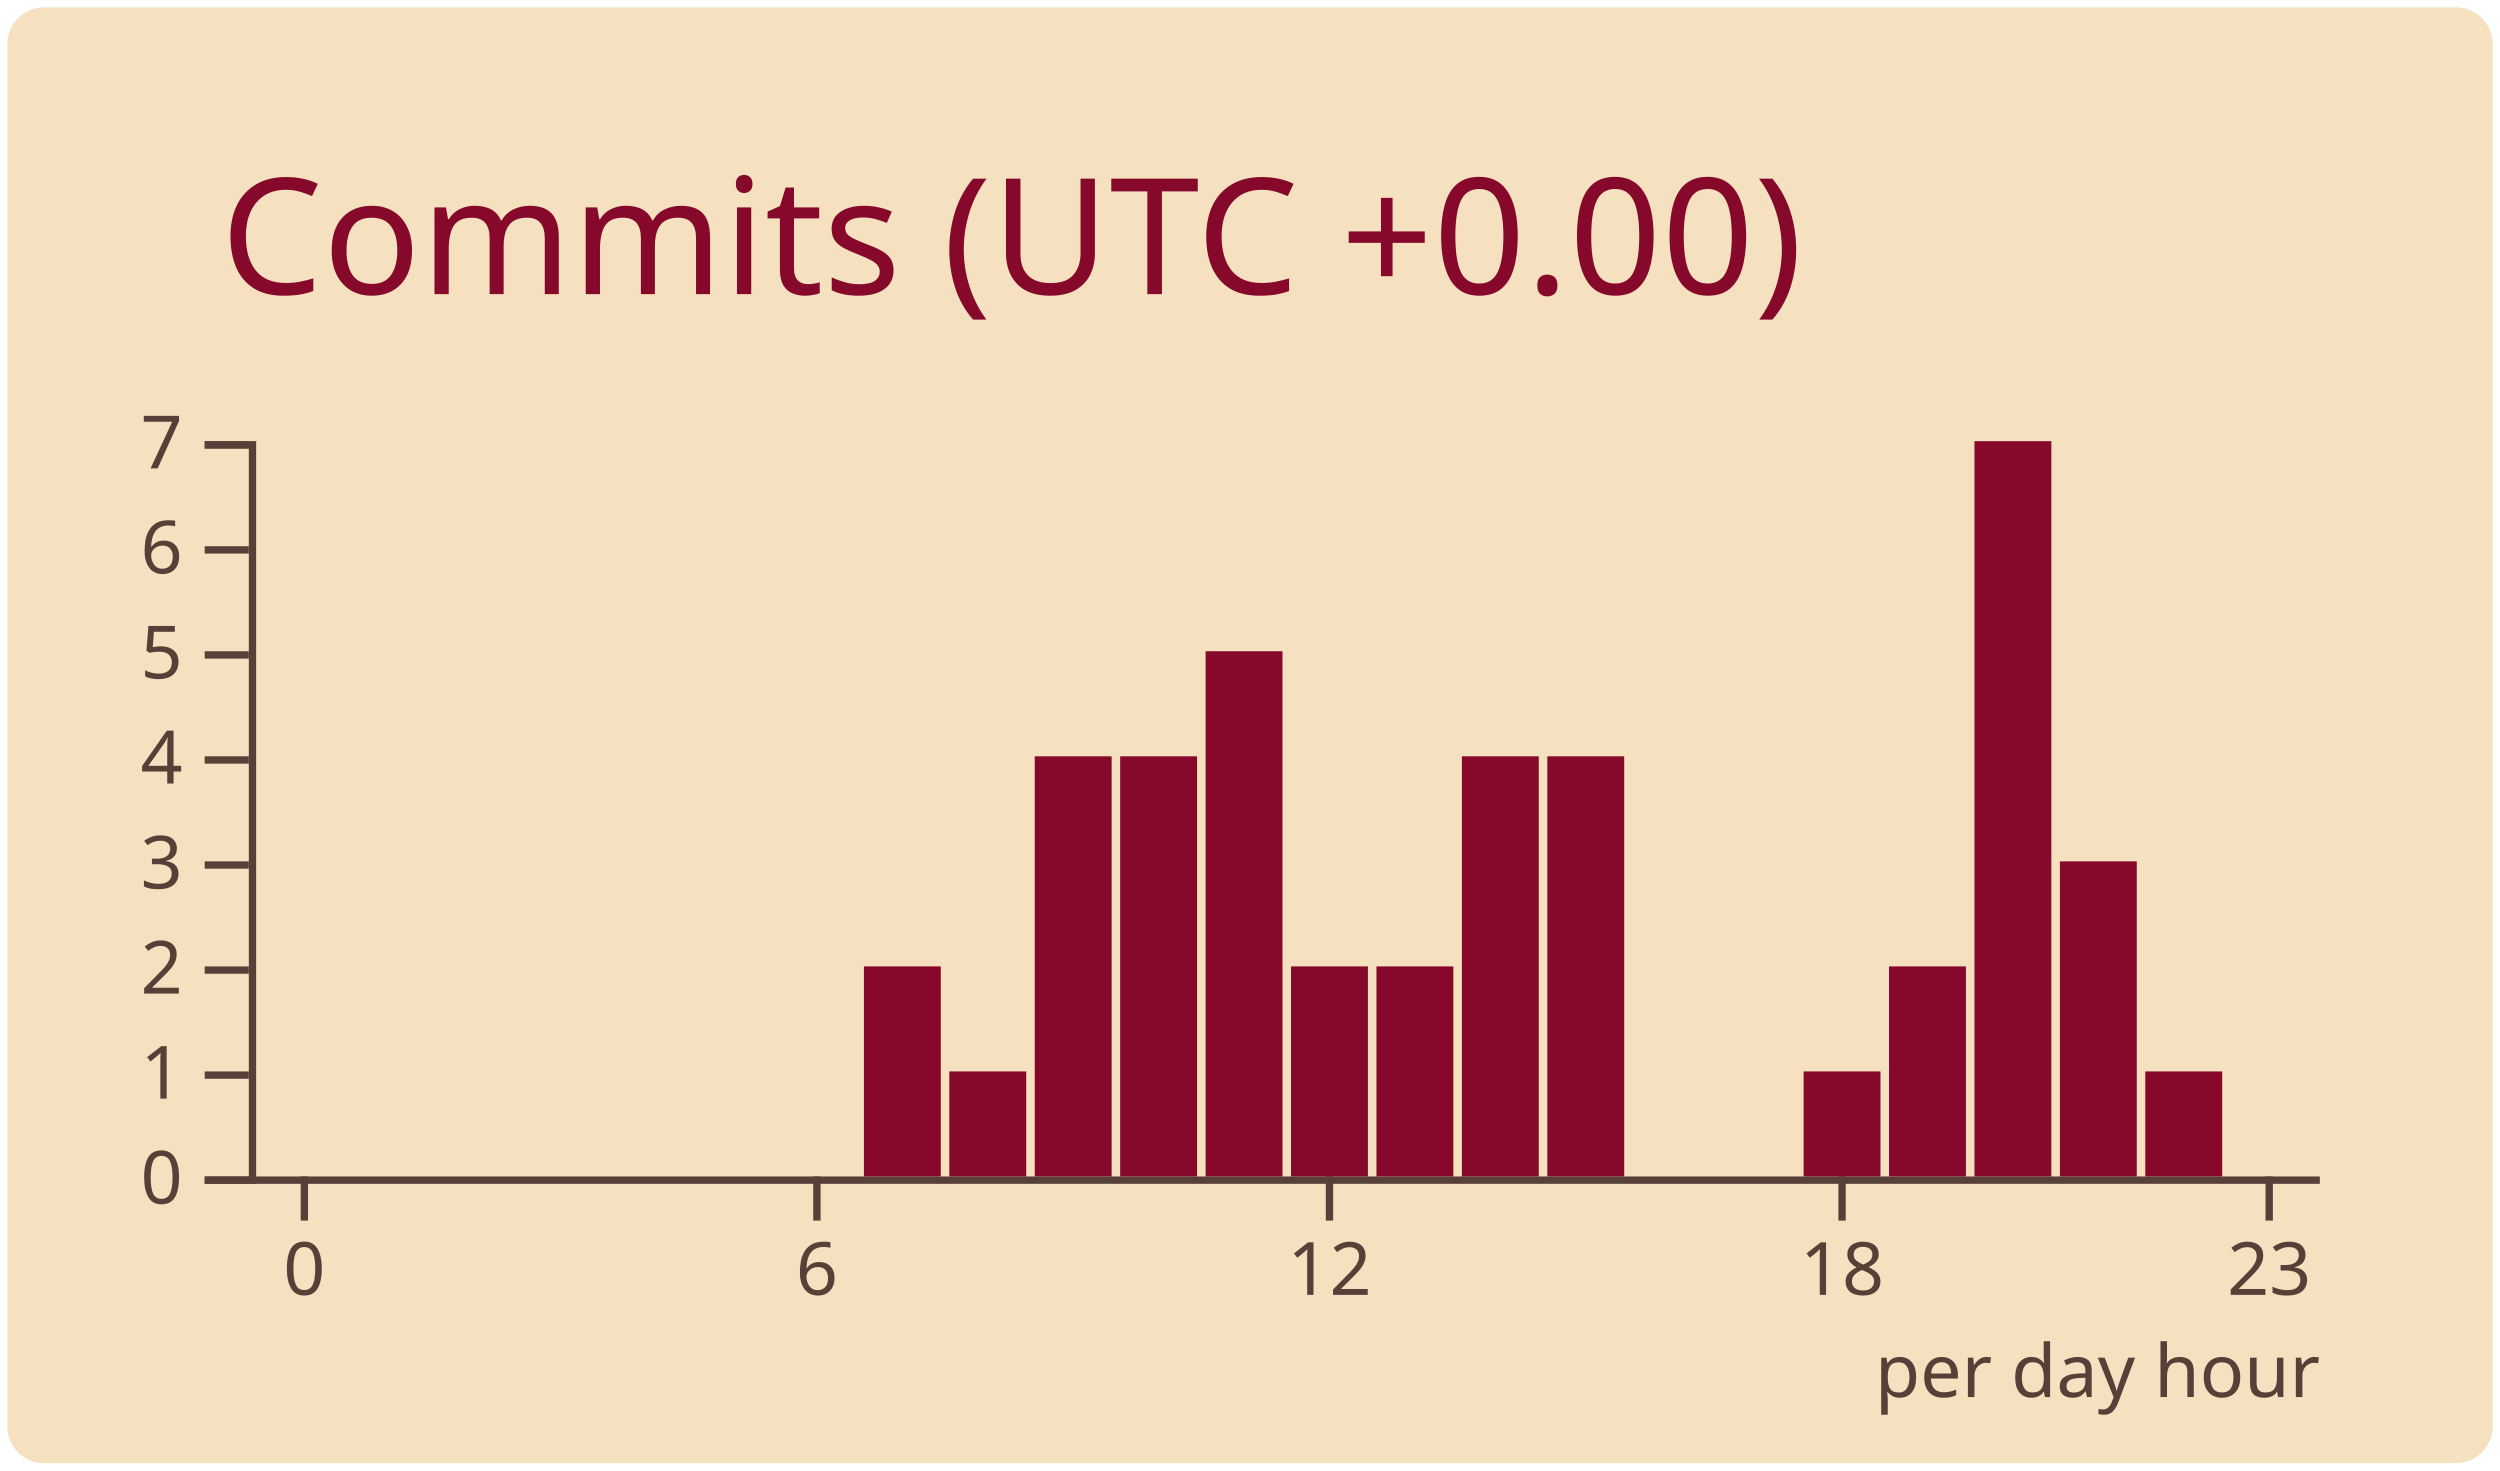
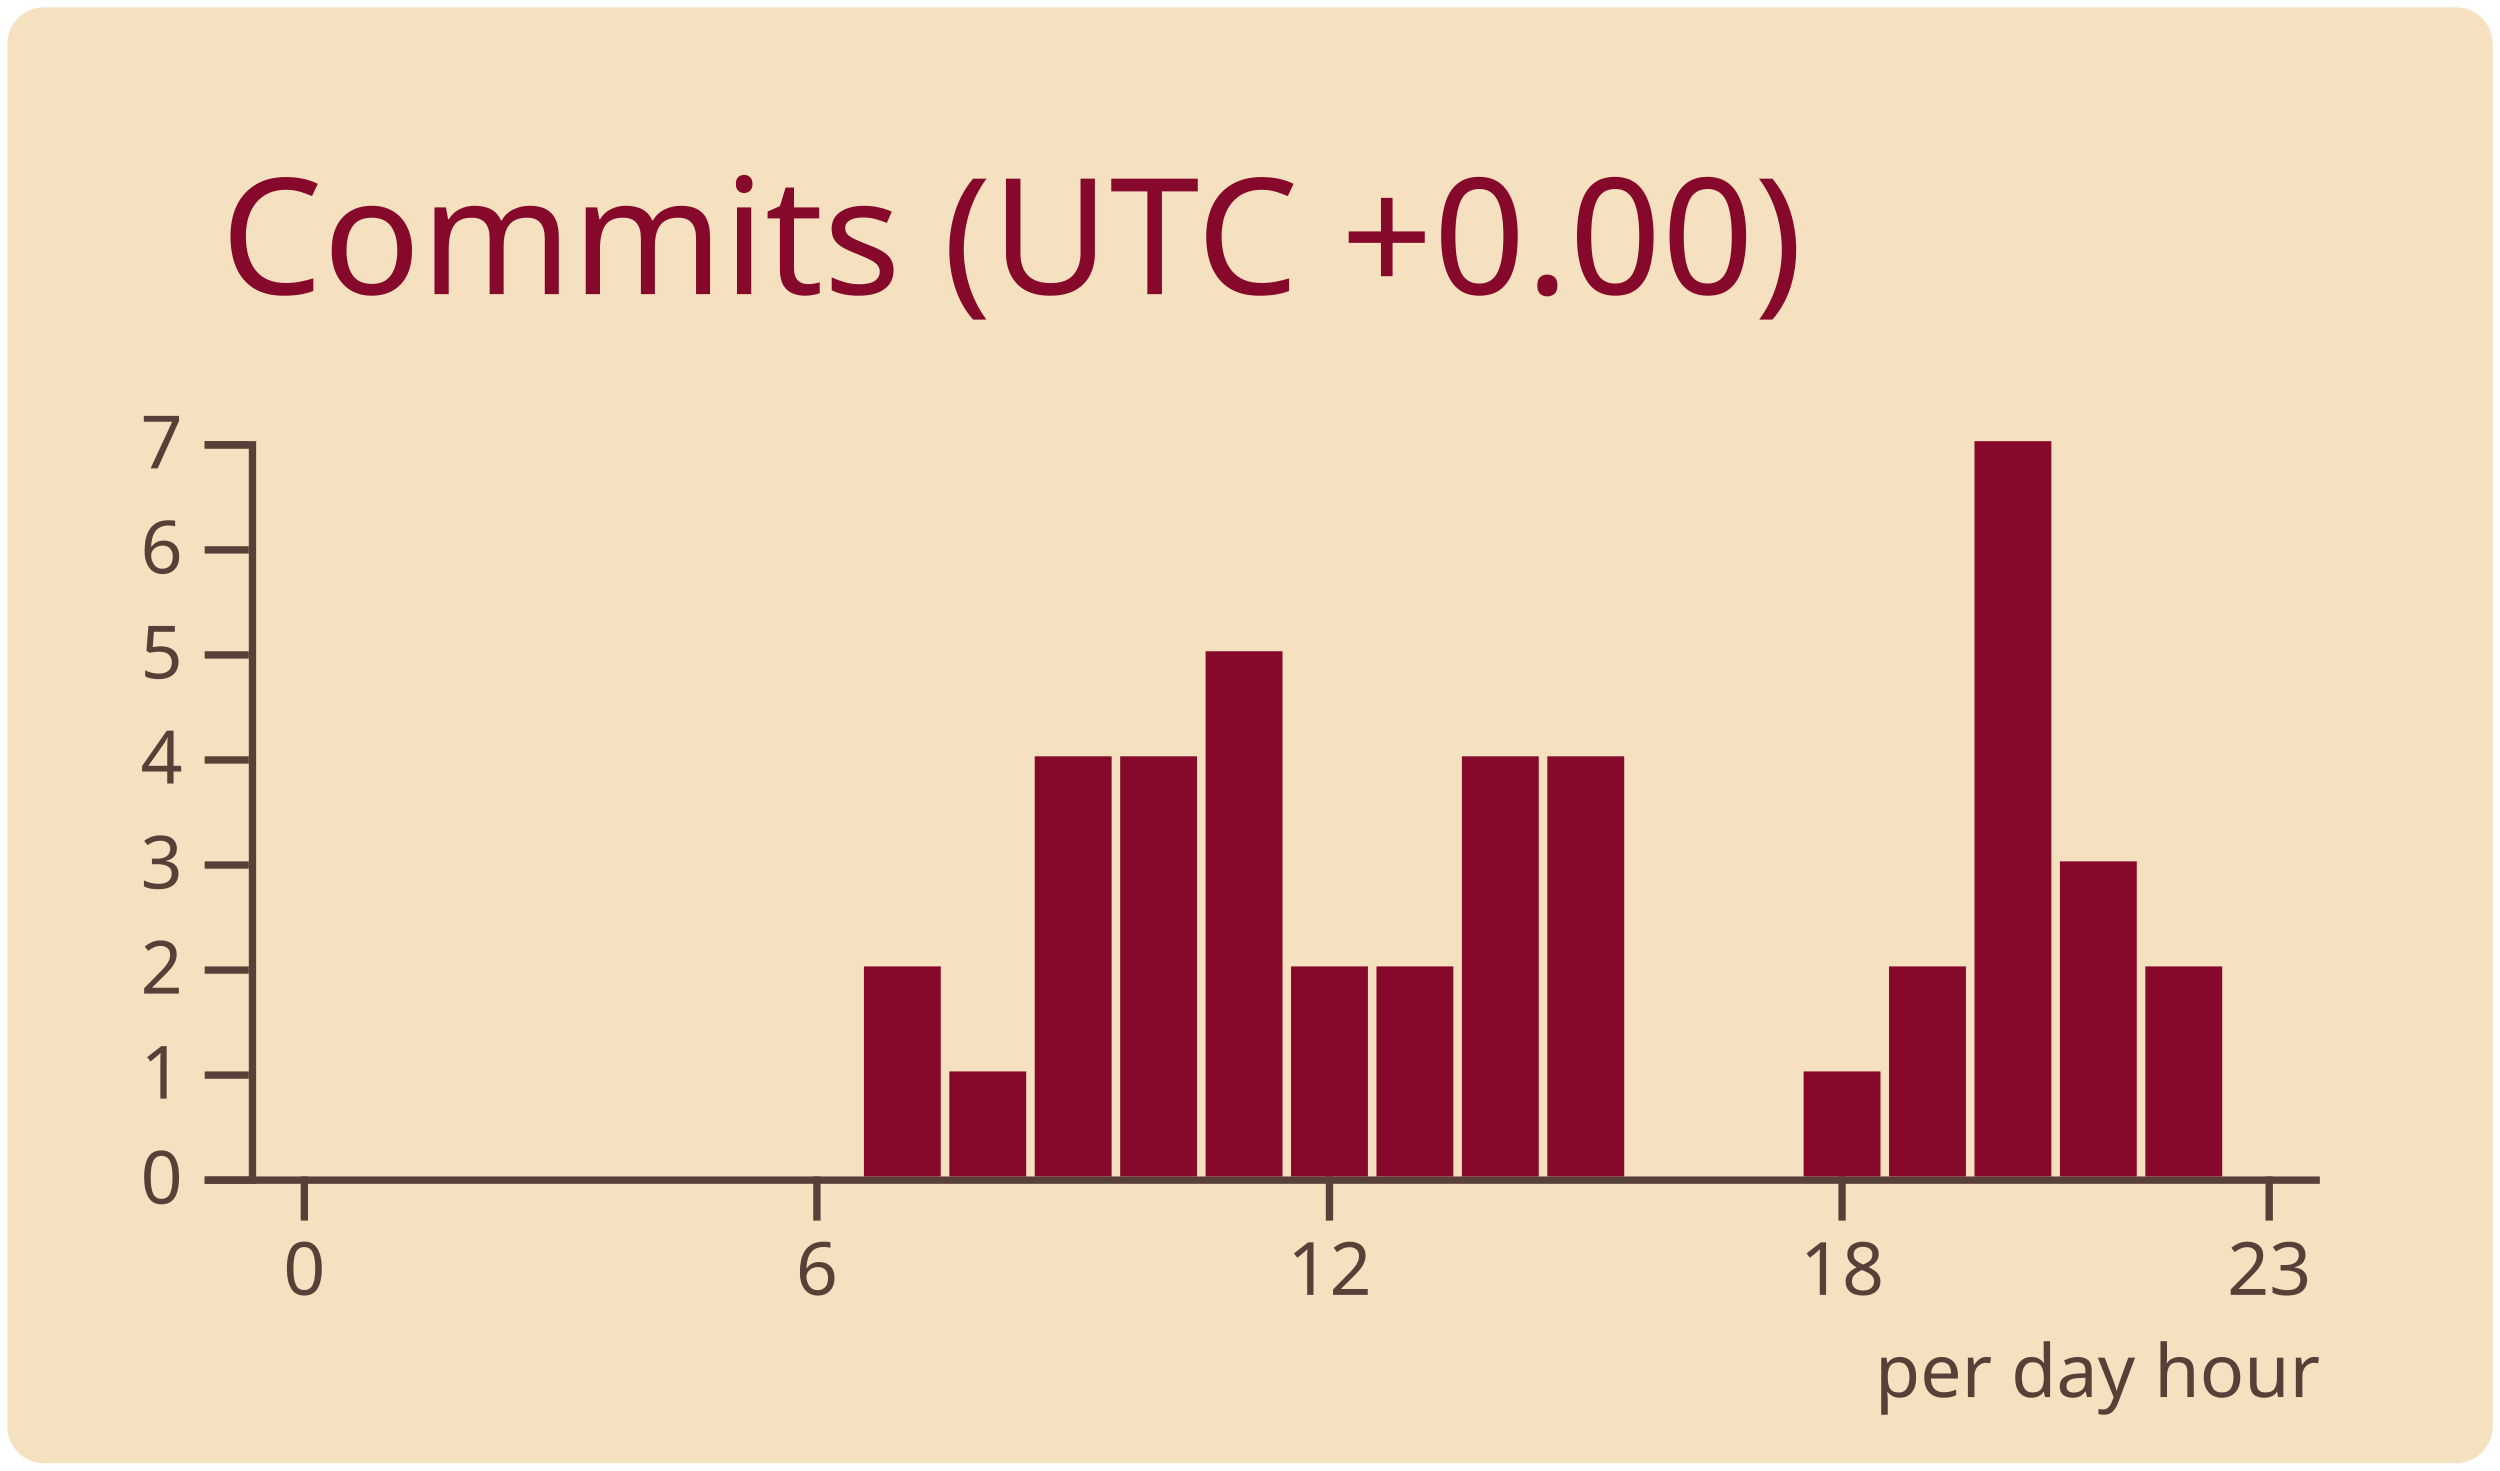
<svg xmlns="http://www.w3.org/2000/svg" width="340" height="200" viewBox="0 0 340 200">
  <style>* {
          font-family: 'Segoe UI', Ubuntu, "Helvetica Neue", Sans-Serif
        }</style>
  <rect x="1" y="1" rx="5" ry="5" height="99%" width="99.412%" stroke="#000000" stroke-width="1" fill="#f5e1c0" stroke-opacity="0" />
  <text x="30" y="40" style="font-size: 22px; fill: #86092c;">Commits (UTC +0.00)</text>
  <g transform="translate(0,40)">
    <g color="#86092c" transform="translate(35,20)">
      <g color="#574038" transform="translate(0,100)" fill="none" font-size="10" font-family="sans-serif" text-anchor="middle">
        <path class="domain" stroke="currentColor" d="M-1.162,0.5H280.5" />
        <g class="tick" opacity="1" transform="translate(6.390041,0)">
          <line stroke="currentColor" y2="6" />
          <text fill="currentColor" y="9" dy="0.71em">0</text>
        </g>
        <g class="tick" opacity="1" transform="translate(76.09959,0)">
          <line stroke="currentColor" y2="6" />
          <text fill="currentColor" y="9" dy="0.71em">6</text>
        </g>
        <g class="tick" opacity="1" transform="translate(145.8091,0)">
          <line stroke="currentColor" y2="6" />
          <text fill="currentColor" y="9" dy="0.71em">12</text>
        </g>
        <g class="tick" opacity="1" transform="translate(215.5187,0)">
          <line stroke="currentColor" y2="6" />
          <text fill="currentColor" y="9" dy="0.71em">18</text>
        </g>
        <g class="tick" opacity="1" transform="translate(273.61,0)">
          <line stroke="currentColor" y2="6" />
          <text fill="currentColor" y="9" dy="0.71em">23</text>
        </g>
      </g>
      <g color="#574038" transform="translate(-1.161826,0)" fill="none" font-size="10" font-family="sans-serif" text-anchor="end">
        <path class="domain" stroke="currentColor" d="M-6,100.5H0.5V0.5H-6" />
        <g class="tick" opacity="1" transform="translate(0,100.5)">
          <line stroke="currentColor" x2="-6" />
          <text fill="currentColor" x="-9" dy="0.32em">0</text>
        </g>
        <g class="tick" opacity="1" transform="translate(0,86.21429)">
          <line stroke="currentColor" x2="-6" />
          <text fill="currentColor" x="-9" dy="0.32em">1</text>
        </g>
        <g class="tick" opacity="1" transform="translate(0,71.92857)">
          <line stroke="currentColor" x2="-6" />
          <text fill="currentColor" x="-9" dy="0.32em">2</text>
        </g>
        <g class="tick" opacity="1" transform="translate(0,57.64286)">
          <line stroke="currentColor" x2="-6" />
          <text fill="currentColor" x="-9" dy="0.32em">3</text>
        </g>
        <g class="tick" opacity="1" transform="translate(0,43.35714)">
          <line stroke="currentColor" x2="-6" />
          <text fill="currentColor" x="-9" dy="0.32em">4</text>
        </g>
        <g class="tick" opacity="1" transform="translate(0,29.07143)">
          <line stroke="currentColor" x2="-6" />
          <text fill="currentColor" x="-9" dy="0.32em">5</text>
        </g>
        <g class="tick" opacity="1" transform="translate(0,14.78571)">
          <line stroke="currentColor" x2="-6" />
          <text fill="currentColor" x="-9" dy="0.32em">6</text>
        </g>
        <g class="tick" opacity="1" transform="translate(0,0.5)">
          <line stroke="currentColor" x2="-6" />
          <text fill="currentColor" x="-9" dy="0.32em">7</text>
        </g>
      </g>
      <rect class="bar" fill="#86092c" x="1.162" y="100" width="10.456" height="0" />
      <rect class="bar" fill="#86092c" x="12.78" y="100" width="10.456" height="0" />
      <rect class="bar" fill="#86092c" x="24.398" y="100" width="10.456" height="0" />
      <rect class="bar" fill="#86092c" x="36.017" y="100" width="10.456" height="0" />
      <rect class="bar" fill="#86092c" x="47.635" y="100" width="10.456" height="0" />
      <rect class="bar" fill="#86092c" x="59.253" y="100" width="10.456" height="0" />
      <rect class="bar" fill="#86092c" x="70.871" y="100" width="10.456" height="0" />
      <rect class="bar" fill="#86092c" x="82.49" y="71.429" width="10.456" height="28.571" />
      <rect class="bar" fill="#86092c" x="94.108" y="85.714" width="10.456" height="14.286" />
      <rect class="bar" fill="#86092c" x="105.726" y="42.857" width="10.456" height="57.143" />
      <rect class="bar" fill="#86092c" x="117.344" y="42.857" width="10.456" height="57.143" />
      <rect class="bar" fill="#86092c" x="128.963" y="28.571" width="10.456" height="71.429" />
      <rect class="bar" fill="#86092c" x="140.581" y="71.429" width="10.456" height="28.571" />
      <rect class="bar" fill="#86092c" x="152.199" y="71.429" width="10.456" height="28.571" />
      <rect class="bar" fill="#86092c" x="163.817" y="42.857" width="10.456" height="57.143" />
      <rect class="bar" fill="#86092c" x="175.436" y="42.857" width="10.456" height="57.143" />
      <rect class="bar" fill="#86092c" x="187.054" y="100" width="10.456" height="0" />
      <rect class="bar" fill="#86092c" x="198.672" y="100" width="10.456" height="0" />
      <rect class="bar" fill="#86092c" x="210.29" y="85.714" width="10.456" height="14.286" />
      <rect class="bar" fill="#86092c" x="221.909" y="71.429" width="10.456" height="28.571" />
      <rect class="bar" fill="#86092c" x="233.527" y="0" width="10.456" height="100" />
      <rect class="bar" fill="#86092c" x="245.145" y="57.143" width="10.456" height="42.857" />
-       <rect class="bar" fill="#86092c" x="256.763" y="85.714" width="10.456" height="14.286" />
+       <rect class="bar" fill="#86092c" x="256.763" y="71.429" width="10.456" height="28.571" />
      <rect class="bar" fill="#86092c" x="268.382" y="100" width="10.456" height="0" />
      <g>
        <text y="130" x="220" style="fill: #574038; font-size: 10px;">per day hour</text>
      </g>
    </g>
  </g>
</svg>
